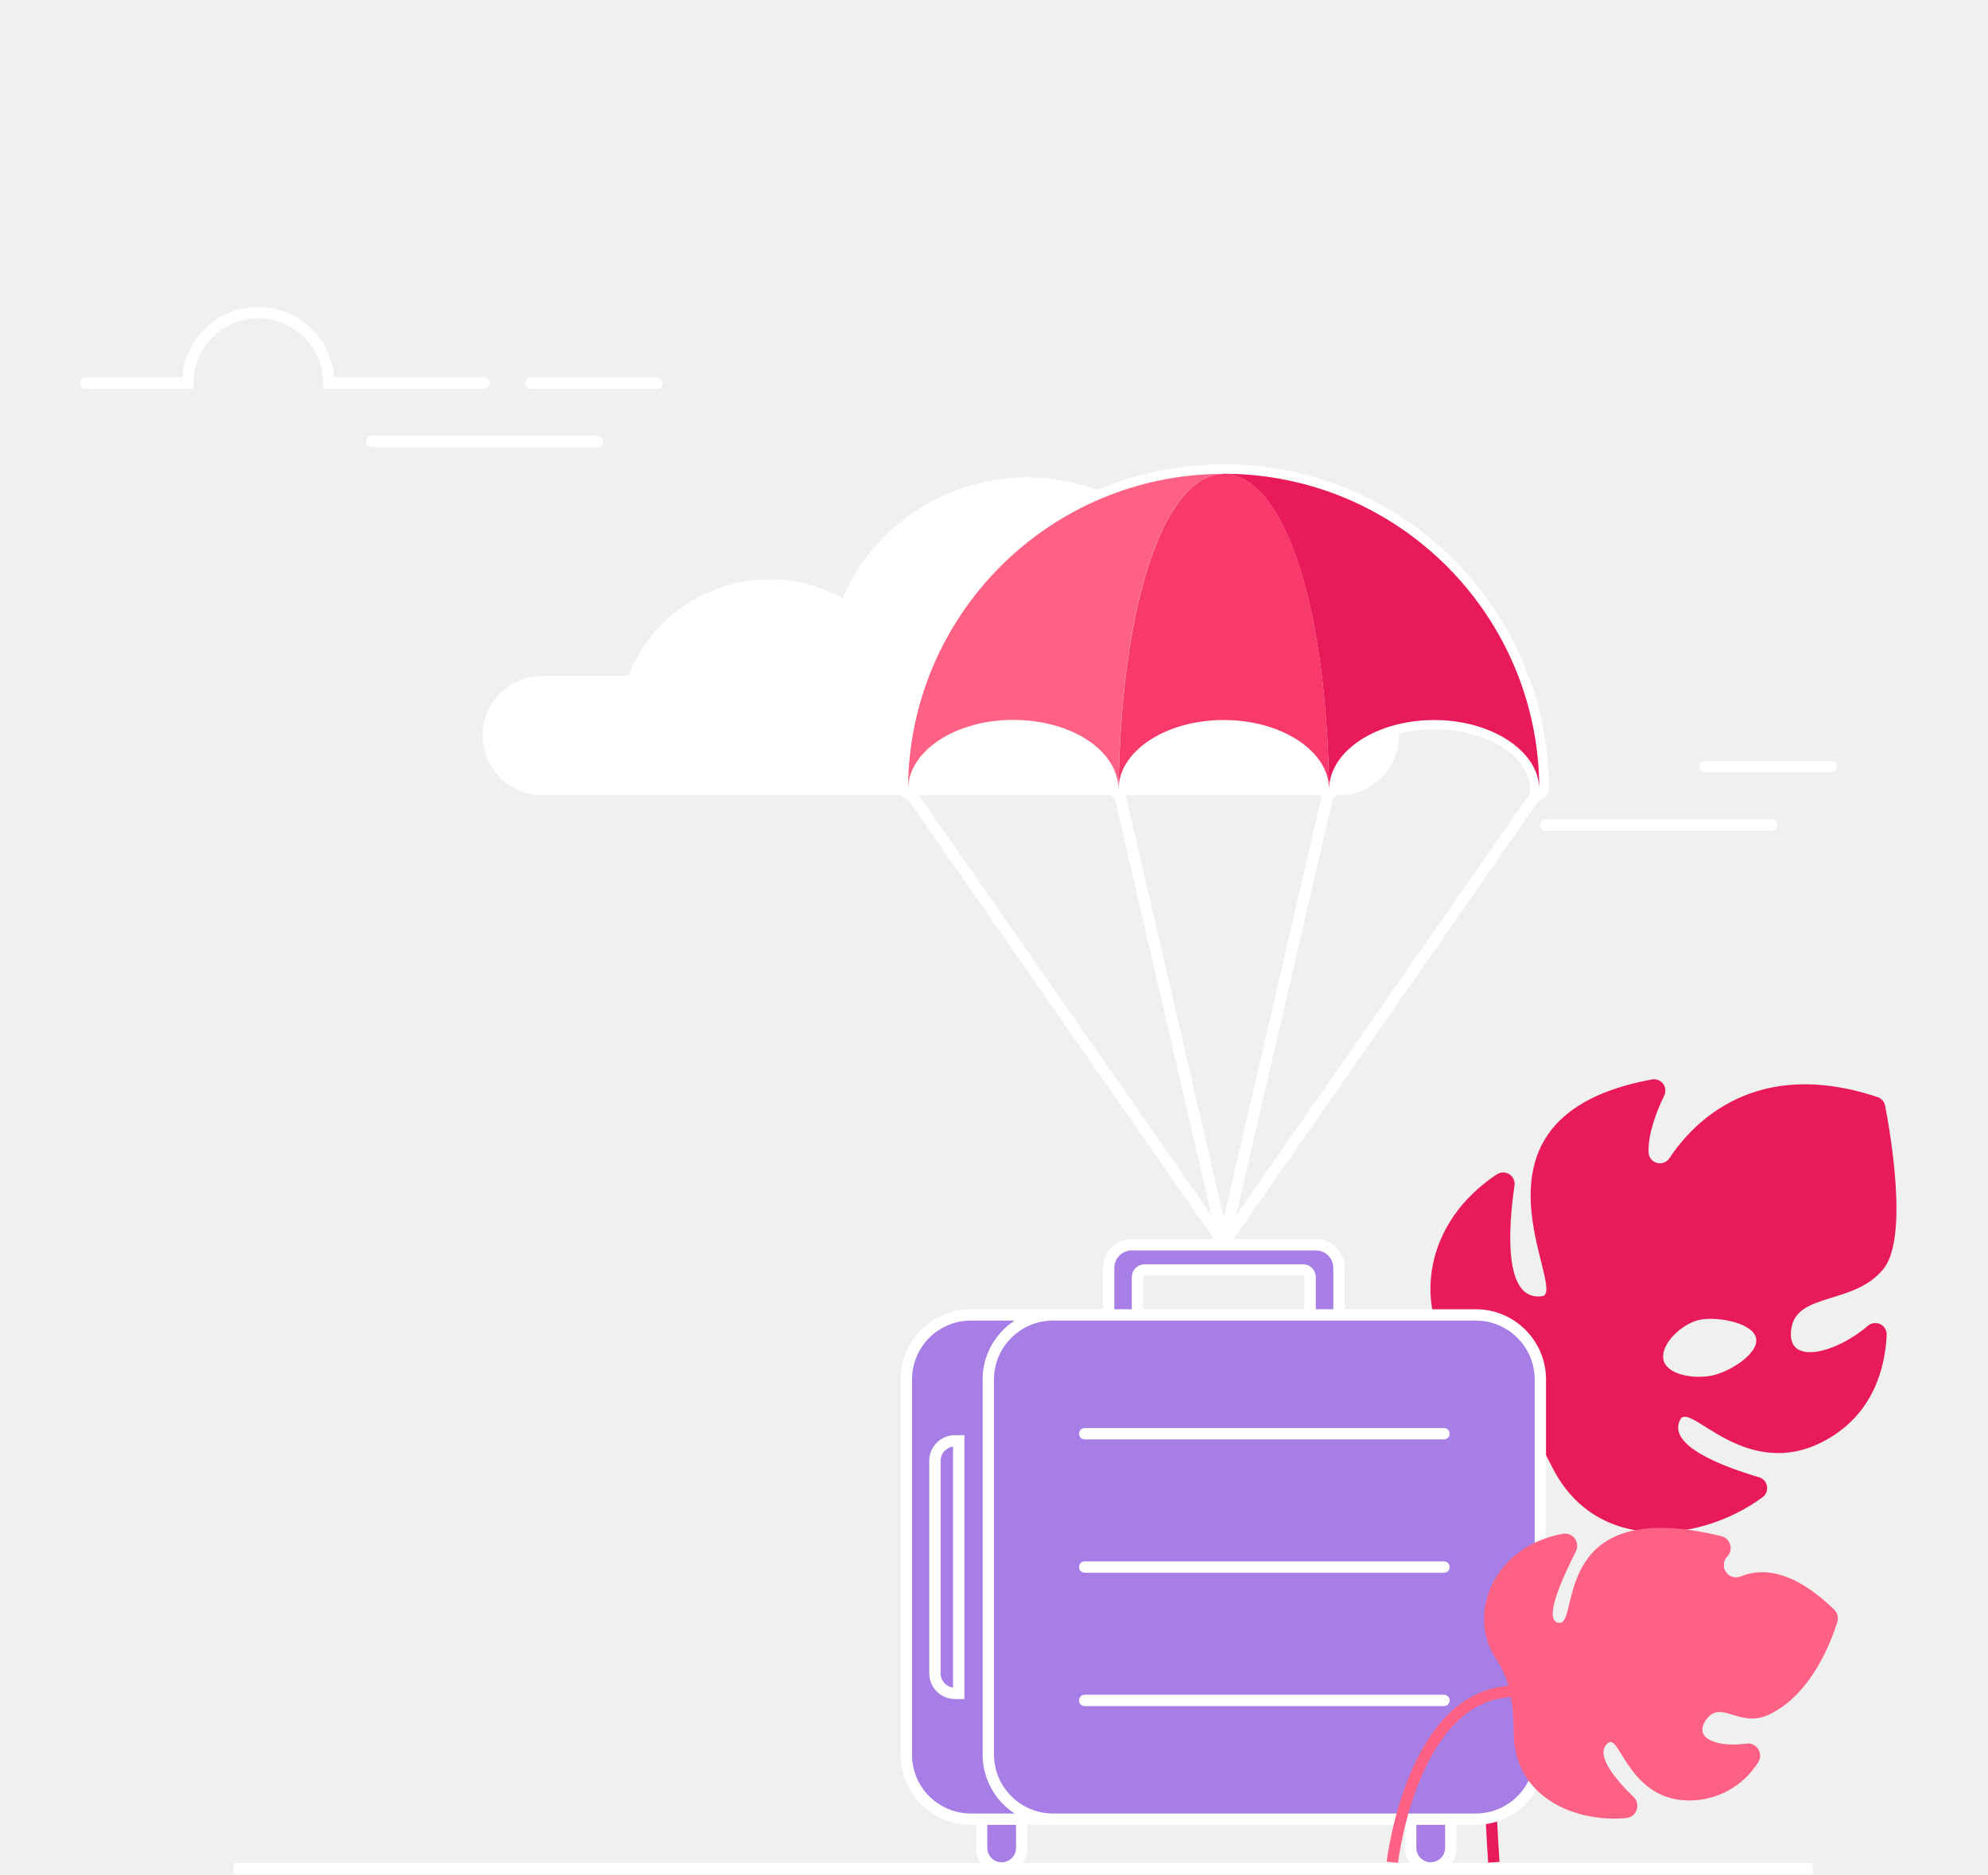
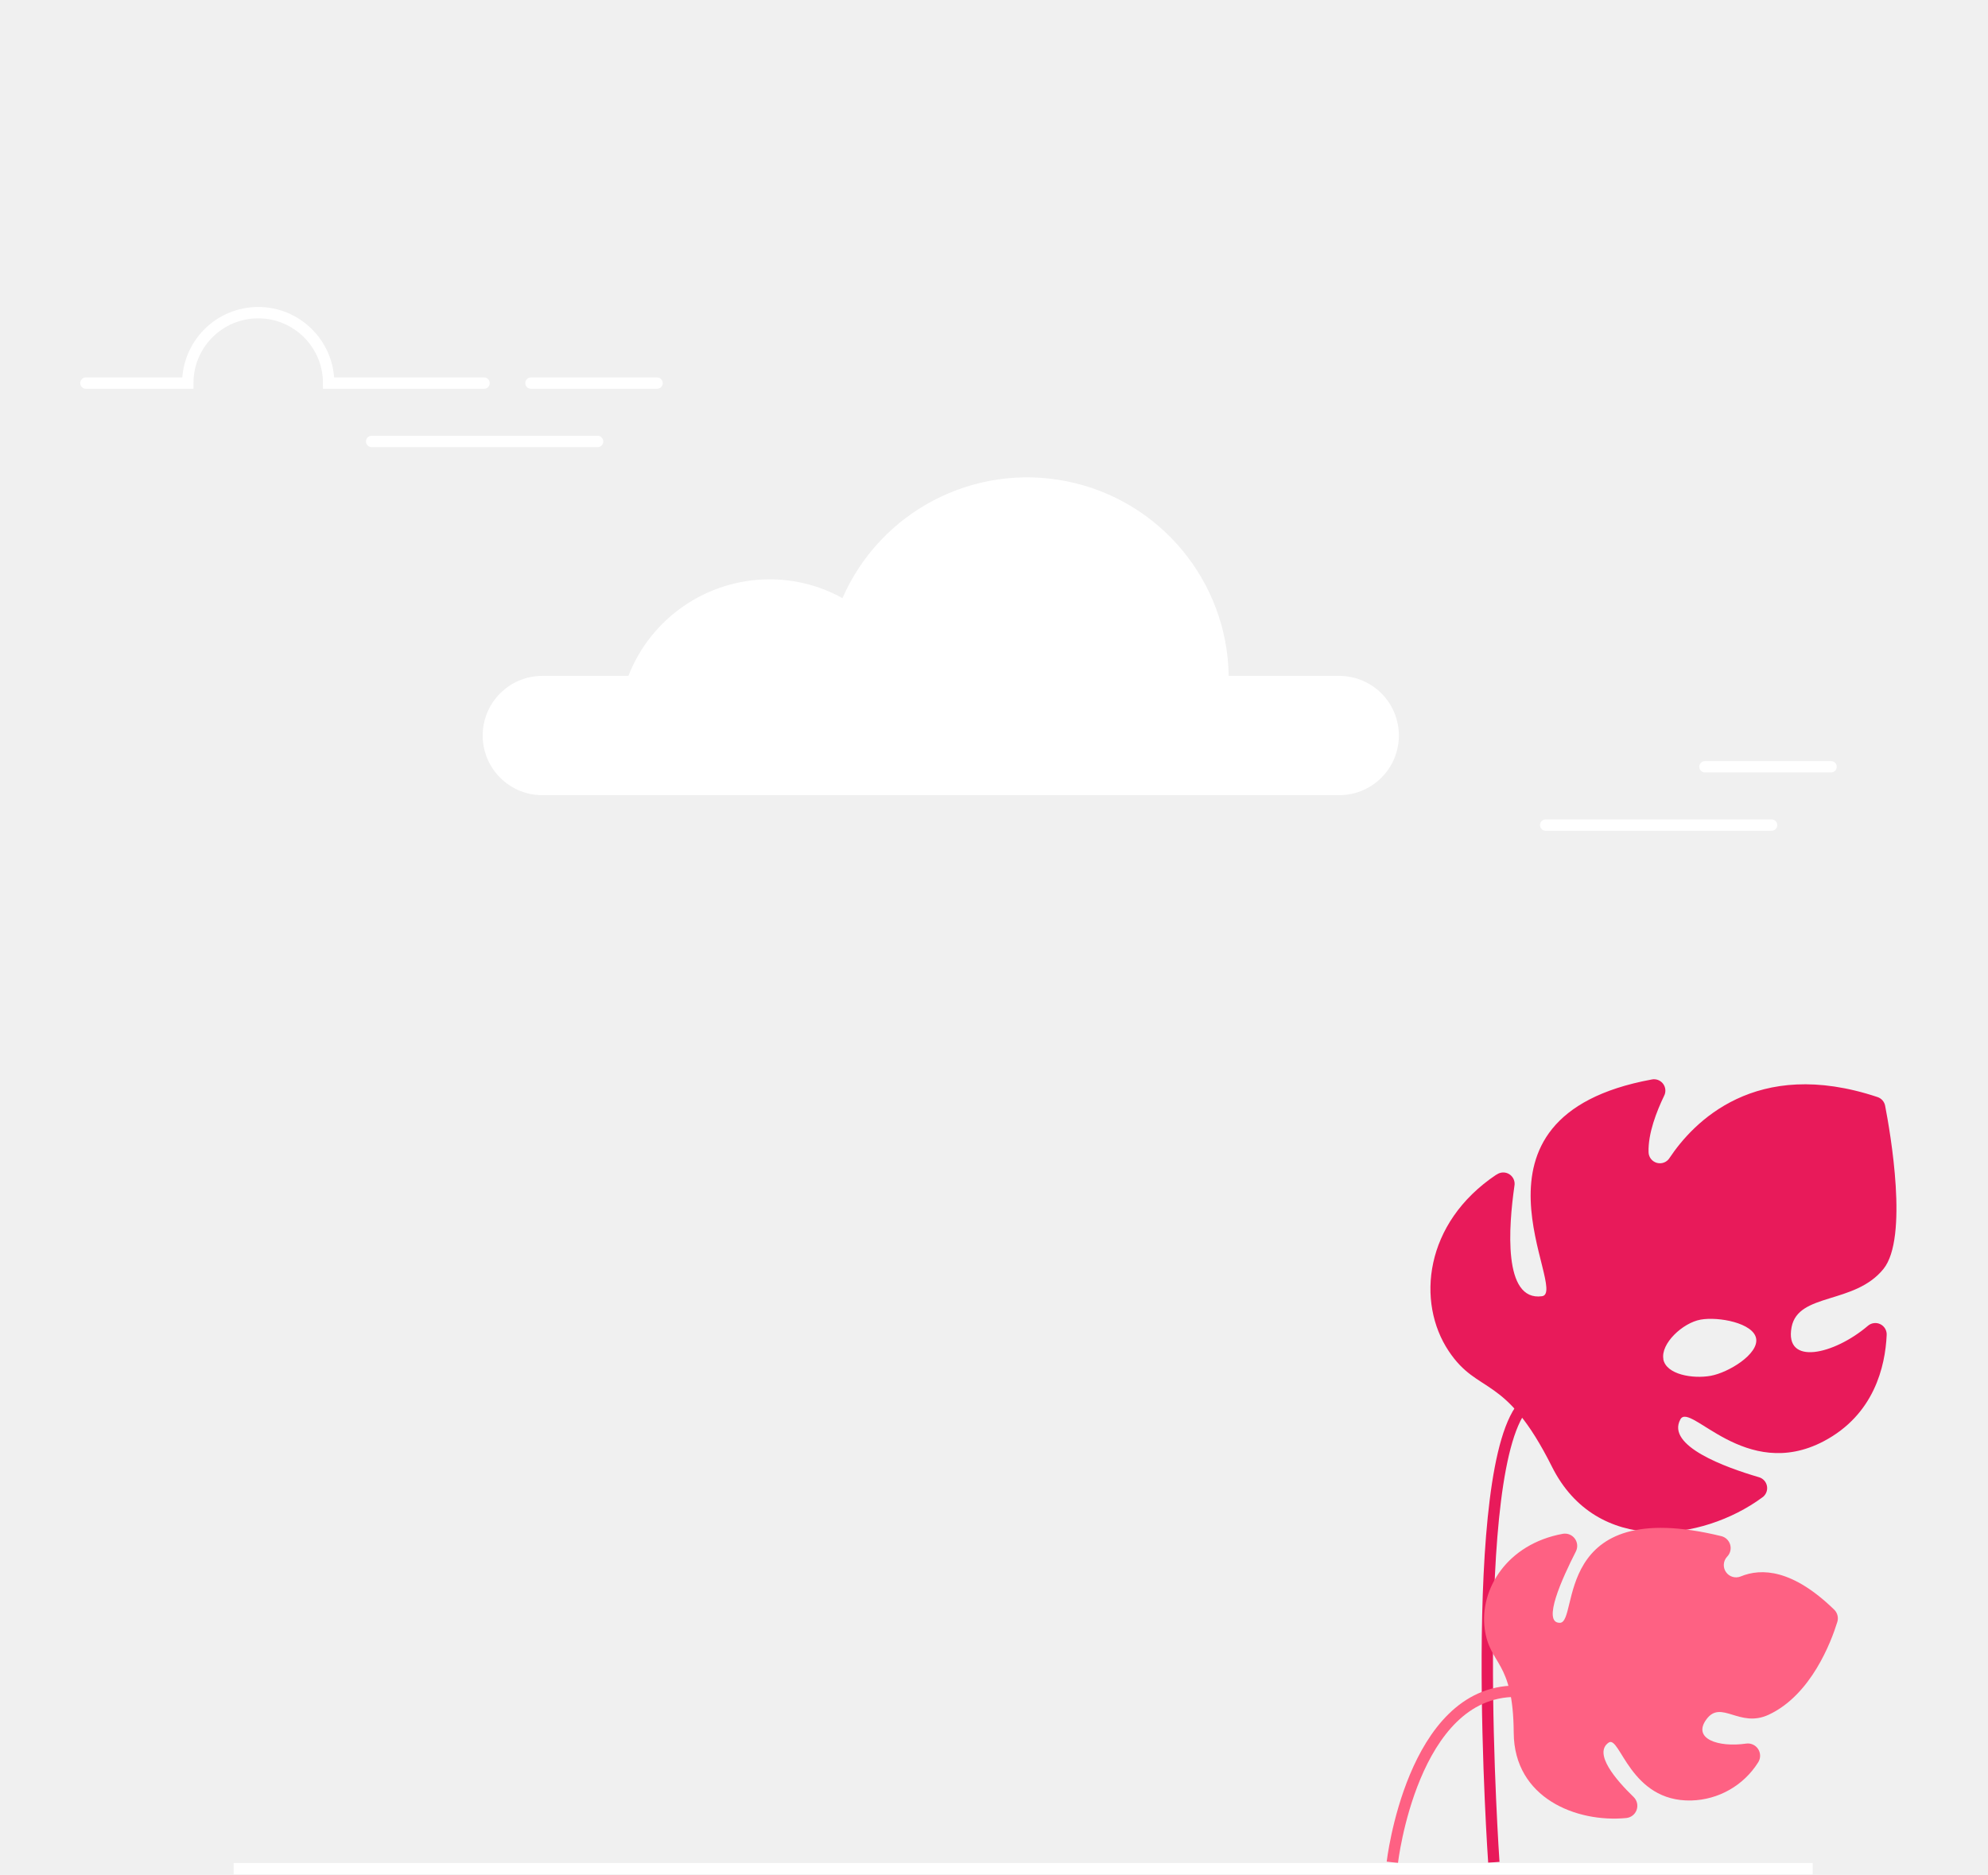
<svg xmlns="http://www.w3.org/2000/svg" viewBox="0 0 350 330">
  <g id="largeLeaf">
    <path d="M263.47,206.82a2,2,0,0,1,3.15,2c-1,7-2.07,20.33,4.85,19.4,4.94-.66-16.65-31.53,19.32-38.16a2,2,0,0,1,2.18,2.89c-1.32,2.74-2.83,6.61-2.73,9.9a2,2,0,0,0,3.71,1c4.1-6.15,15.1-17.86,36.59-10.7a2,2,0,0,1,1.35,1.54c0.93,4.8,4.13,23.24-.29,28.72-5.09,6.31-15,4.14-16.18,10.25-1.3,6.91,7.51,4.82,13.42-.22a2,2,0,0,1,3.32,1.64c-0.25,5.45-2.18,14-11.12,18.69-13.78,7.21-23.48-7-25.19-3.88-2.59,4.66,7.94,8.47,13.78,10.18a2,2,0,0,1,.61,3.59c-10.52,7.74-29.13,10.28-37-5.41-8.3-16.59-12.93-12.49-18.19-20.38-5.71-8.57-4.33-22.54,8.38-31.05m29.4,32.47c0.5,2.73,5.2,3.51,8.35,2.94s8.47-3.83,8-6.56-6.62-3.9-9.78-3.33-7.05,4.22-6.55,6.95" fill="#e81a5a" transform-origin="268 248">
      <animateTransform attributeName="transform" type="rotate" values="0; -3; 0; 3; 0" dur="1s" fill="freeze" additive="sum" repeatCount="indefinite" />
    </path>
    <path d="M263,327.88s-4.91-70.27,5.54-80.72" fill="none" stroke="#e81a5a" stroke-miterlimit="10" stroke-width="2" />
  </g>
  <g id="smallCloud">
    <animateTransform attributeName="transform" type="translate" values="50; 0" dur="0.5s" fill="freeze" additive="sum" />
    <animate attributeName="opacity" from="0" to="1" dur="0.5s" fill="freeze" />
    <line x1="65.43" y1="77.72" x2="105.21" y2="77.72" fill="none" stroke="#fff" stroke-linecap="round" stroke-miterlimit="10" stroke-width="2" />
    <g>
      <path d="M85.22,67.45H57.86a12.4,12.4,0,1,0-24.8,0H15.13" fill="none" stroke="#fff" stroke-linecap="round" stroke-miterlimit="10" stroke-width="2" />
      <line x1="93.48" y1="67.45" x2="115.68" y2="67.45" fill="none" stroke="#fff" stroke-linecap="round" stroke-miterlimit="10" stroke-width="2" />
    </g>
  </g>
  <g id="largeClouds">
-     <animateTransform attributeName="transform" type="translate" values="120; 0" dur="0.5s" fill="freeze" additive="sum" />
+     <animateTransform id="cloudMove" attributeName="transform" type="translate" values="120; 0" dur="0.5s" fill="freeze" additive="sum" />
    <animate attributeName="opacity" from="0" to="1" dur="0.5s" fill="freeze" />
    <g id="leftCloud">
      <line x1="272.13" y1="145.27" x2="311.9" y2="145.27" fill="none" stroke="#fff" stroke-linecap="round" stroke-miterlimit="10" stroke-width="2" />
      <line x1="300.17" y1="135" x2="322.37" y2="135" fill="none" stroke="#fff" stroke-linecap="round" stroke-miterlimit="10" stroke-width="2" />
    </g>
    <g id="middleCloud">
      <path d="M235.77,119H216.32a35.49,35.49,0,0,0-68-13.69A26.34,26.34,0,0,0,135.43,102a26.72,26.72,0,0,0-24.8,17H95.48a10.49,10.49,0,0,0,0,21h140.3a10.49,10.49,0,0,0,0-21" fill="#fff" />
    </g>
  </g>
  <path id="pathToSuitcase" d="M179,111c24.19-9.24,29.8-15.84,29.42-20.44C207.18,75.43,138.73,51.78,96,84c-2.93,2.21-31.66,24.52-29,54,3.54,39.18,59.83,61.15,75.7,67.35,53.65,20.94,94.43,8.79,101.78,27.18,2.89,7.25.78,19.69-21.48,42.47" fill="none" stroke="none" />
-   <g id="suitcase">
+   <g transform-origin="254.22 275.9" id="suitcase" transform="translate(-223 -276)" opacity="0">
+     <animate attributeName="opacity" to="1" dur="0.35s" fill="freeze" begin="cloudMove.end" additive="sum" />
+     <animateMotion begin="cloudMove.end" dur="1.75s" fill="freeze" additive="sum" path="M179,111c24.19-9.24,29.8-15.84,29.42-20.44C207.18,75.43,138.73,51.78,96,84c-2.93,2.21-31.66,24.52-29,54,3.54,39.18,59.83,61.15,75.7,67.35,53.65,20.94,94.43,8.79,101.78,27.18,2.89,7.25.78,19.69-21.48,42.47" />
+     <animateTransform attributeName="transform" type="scale" values="0; 0.2; 0.3; 0.4; 0.5; 0.6; 0.7; 0.8; 0.9; 1" dur="1.75s" fill="freeze" additive="sum" begin="cloudMove.end" />
    <g>
      <path d="M251.89,328.88a3.54,3.54,0,0,0,3.53-3.53v-5.07a3.53,3.53,0,1,0-7.06,0v5.07a3.55,3.55,0,0,0,3.53,3.53" fill="#a67ee5" />
      <path d="M251.89,328.88a3.54,3.54,0,0,0,3.53-3.53v-5.07a3.53,3.53,0,1,0-7.06,0v5.07A3.55,3.55,0,0,0,251.89,328.88Z" fill="none" stroke="#fff" stroke-miterlimit="10" stroke-width="2" />
      <path d="M176.35,328.88a3.54,3.54,0,0,0,3.53-3.53v-5.07a3.53,3.53,0,1,0-7.06,0v5.07a3.54,3.54,0,0,0,3.53,3.53" fill="#a67ee5" />
      <path d="M176.35,328.88a3.54,3.54,0,0,0,3.53-3.53v-5.07a3.53,3.53,0,1,0-7.06,0v5.07A3.54,3.54,0,0,0,176.35,328.88Z" fill="none" stroke="#fff" stroke-miterlimit="10" stroke-width="2" />
      <path d="M170.92,320.29h74.5a11.38,11.38,0,0,0,11.35-11.35V242.86a11.38,11.38,0,0,0-11.35-11.35h-74.5a11.38,11.38,0,0,0-11.35,11.35v66.08a11.38,11.38,0,0,0,11.35,11.35" fill="#a67ee5" />
      <rect x="159.57" y="231.51" width="97.2" height="88.78" rx="11.35" ry="11.35" fill="none" stroke="#fff" stroke-miterlimit="10" stroke-width="2" />
      <path d="M199.26,219.15h32.4a4.09,4.09,0,0,1,4.08,4.08v16a1.19,1.19,0,0,1-1.19,1.19h-2.7a1.19,1.19,0,0,1-1.19-1.19V224.86a1.27,1.27,0,0,0-1.27-1.27H201.53a1.27,1.27,0,0,0-1.27,1.27v14.38a1.19,1.19,0,0,1-1.19,1.19h-2.7a1.19,1.19,0,0,1-1.19-1.19v-16a4.1,4.1,0,0,1,4.09-4.08" fill="#a67ee5" />
      <path d="M199.26,219.15h32.4a4.09,4.09,0,0,1,4.08,4.08v16a1.19,1.19,0,0,1-1.19,1.19h-2.7a1.19,1.19,0,0,1-1.19-1.19V224.86a1.27,1.27,0,0,0-1.27-1.27H201.53a1.27,1.27,0,0,0-1.27,1.27v14.38a1.19,1.19,0,0,1-1.19,1.19h-2.7a1.19,1.19,0,0,1-1.19-1.19v-16A4.1,4.1,0,0,1,199.26,219.15Z" fill="none" stroke="#fff" stroke-miterlimit="10" stroke-width="2" />
      <path d="M185.34,320.29h74.5a11.38,11.38,0,0,0,11.35-11.35V242.86a11.38,11.38,0,0,0-11.35-11.35h-74.5A11.38,11.38,0,0,0,174,242.86v66.08a11.39,11.39,0,0,0,11.35,11.35" fill="#a67ee5" />
      <path d="M185.34,320.29h74.5a11.38,11.38,0,0,0,11.35-11.35V242.86a11.38,11.38,0,0,0-11.35-11.35h-74.5A11.38,11.38,0,0,0,174,242.86v66.08A11.39,11.39,0,0,0,185.34,320.29Z" fill="none" stroke="#fff" stroke-miterlimit="10" stroke-width="2" />
      <line x1="254.22" y1="252.43" x2="190.97" y2="252.43" fill="none" stroke="#fff" stroke-linecap="round" stroke-miterlimit="10" stroke-width="2" />
      <line x1="254.22" y1="275.9" x2="190.97" y2="275.9" fill="none" stroke="#fff" stroke-linecap="round" stroke-miterlimit="10" stroke-width="2" />
      <line x1="254.22" y1="299.38" x2="190.97" y2="299.38" fill="none" stroke="#fff" stroke-linecap="round" stroke-miterlimit="10" stroke-width="2" />
      <path d="M168.12,253.68h0.67v44.46h-0.67a3.53,3.53,0,0,1-3.52-3.51V257.2a3.52,3.52,0,0,1,3.52-3.52" fill="#a67ee5" />
      <path d="M168.12,253.68h0.67v44.46h-0.67a3.53,3.53,0,0,1-3.52-3.51V257.2A3.52,3.52,0,0,1,168.12,253.68Z" fill="none" stroke="#fff" stroke-miterlimit="10" stroke-width="2" />
    </g>
    <line x1="215.46" y1="218.86" x2="159.87" y2="139.03" fill="none" stroke="#fff" stroke-linecap="round" stroke-linejoin="round" stroke-width="2" />
    <line x1="215.46" y1="218.86" x2="196.93" y2="139.03" fill="none" stroke="#fff" stroke-linecap="round" stroke-linejoin="round" stroke-width="2" />
    <line x1="233.99" y1="139.03" x2="215.46" y2="218.86" fill="none" stroke="#fff" stroke-linecap="round" stroke-linejoin="round" stroke-width="2" />
    <line x1="271.04" y1="139.03" x2="215.46" y2="218.86" fill="none" stroke="#fff" stroke-linecap="round" stroke-linejoin="round" stroke-width="2" />
    <g>
      <path d="M215.46,83.44A55.58,55.58,0,0,1,271,139c0-6.76-8.3-12.25-18.53-12.25s-18.31,5.35-18.52,12c0,0.08,0,.17,0,0.26,0-6.76-8.3-12.25-18.53-12.25s-18.54,5.49-18.54,12.25c0-.09,0-0.17,0-0.26-0.22-6.64-8.42-12-18.52-12s-18.52,5.49-18.52,12.25a55.58,55.58,0,0,1,55.59-55.59m0-1.66A57.31,57.31,0,0,0,158.22,139a1.66,1.66,0,1,0,3.32,0c0-5.84,7.57-10.59,16.87-10.59,9.11,0,16.68,4.66,16.86,10.38V139a1.66,1.66,0,0,0,3.32,0c0-5.84,7.57-10.59,16.87-10.59s16.87,4.75,16.87,10.59a1.66,1.66,0,0,0,3.32,0v-0.21c0.18-5.73,7.74-10.39,16.86-10.39,9.3,0,16.87,4.75,16.87,10.59a1.66,1.66,0,1,0,3.32,0,57.3,57.3,0,0,0-57.23-57.25" fill="#fff" />
      <path d="M215.46,83.44c9.92,0,18,20.9,18.54,55.33,0.21-6.65,8.41-12,18.52-12S271,132.27,271,139a55.59,55.59,0,0,0-55.59-55.59" fill="#e81a5a" />
      <path d="M215.45,83.44A55.58,55.58,0,0,0,159.87,139c0-6.76,8.3-12.25,18.52-12.25s18.3,5.35,18.52,12c0.52-34.43,8.61-55.32,18.53-55.32" fill="#fe6183" />
      <path d="M215.46,83.44c-9.93,0-18,20.9-18.54,55.32,0,0.09,0,.17,0,0.26,0-6.76,8.3-12.25,18.53-12.25S234,132.27,234,139c0-.09,0-0.17,0-0.26-0.51-34.43-8.6-55.33-18.52-55.33" fill="#f7396b" />
    </g>
  </g>
  <g id="smallLeaf" transform-origin="245.13 327.88">
    <animateTransform attributeName="transform" type="rotate" values="0; 5; 0; -6; 0; 2; 0; -1; 0" dur="2s" fill="freeze" additive="sum" repeatCount="indefinite" />
    <path d="M322.92,283.4a2.14,2.14,0,0,1,.55,2.17c-1.06,3.43-4.58,12.85-12.1,16.34-5.13,2.38-8.33-2.7-10.92.77s2.1,5,6.92,4.31a2.16,2.16,0,0,1,2.14,3.34A14.34,14.34,0,0,1,297.78,317c-10.84.27-12.55-11.58-14.57-10.19-2.72,1.89,1.27,6.55,4.39,9.57a2.16,2.16,0,0,1-1.3,3.71c-8.76.84-19.72-3.51-19.8-15-0.08-12.94-4.25-11.8-5.11-18.35-0.91-6.88,3.88-14.88,13.74-16.69a2.16,2.16,0,0,1,2.31,3.11c-2.41,4.73-6,12.6-2.82,12.56,3.46,0-1.58-22.58,28.43-15.26a2.16,2.16,0,0,1,1.09,3.54l-0.1.11a2.16,2.16,0,0,0,2.41,3.45c3.66-1.52,9.16-1.27,16.47,5.84" fill="#fe6183" />
    <path d="M245.13,327.88s3.48-30.11,21.7-30.11" fill="none" stroke="#fe6183" stroke-miterlimit="10" stroke-width="2" />
  </g>
  <g>
    <line x1="41.13" y1="329" x2="319.13" y2="329" fill="none" stroke="#fff" stroke-width="2" />
  </g>
</svg>
